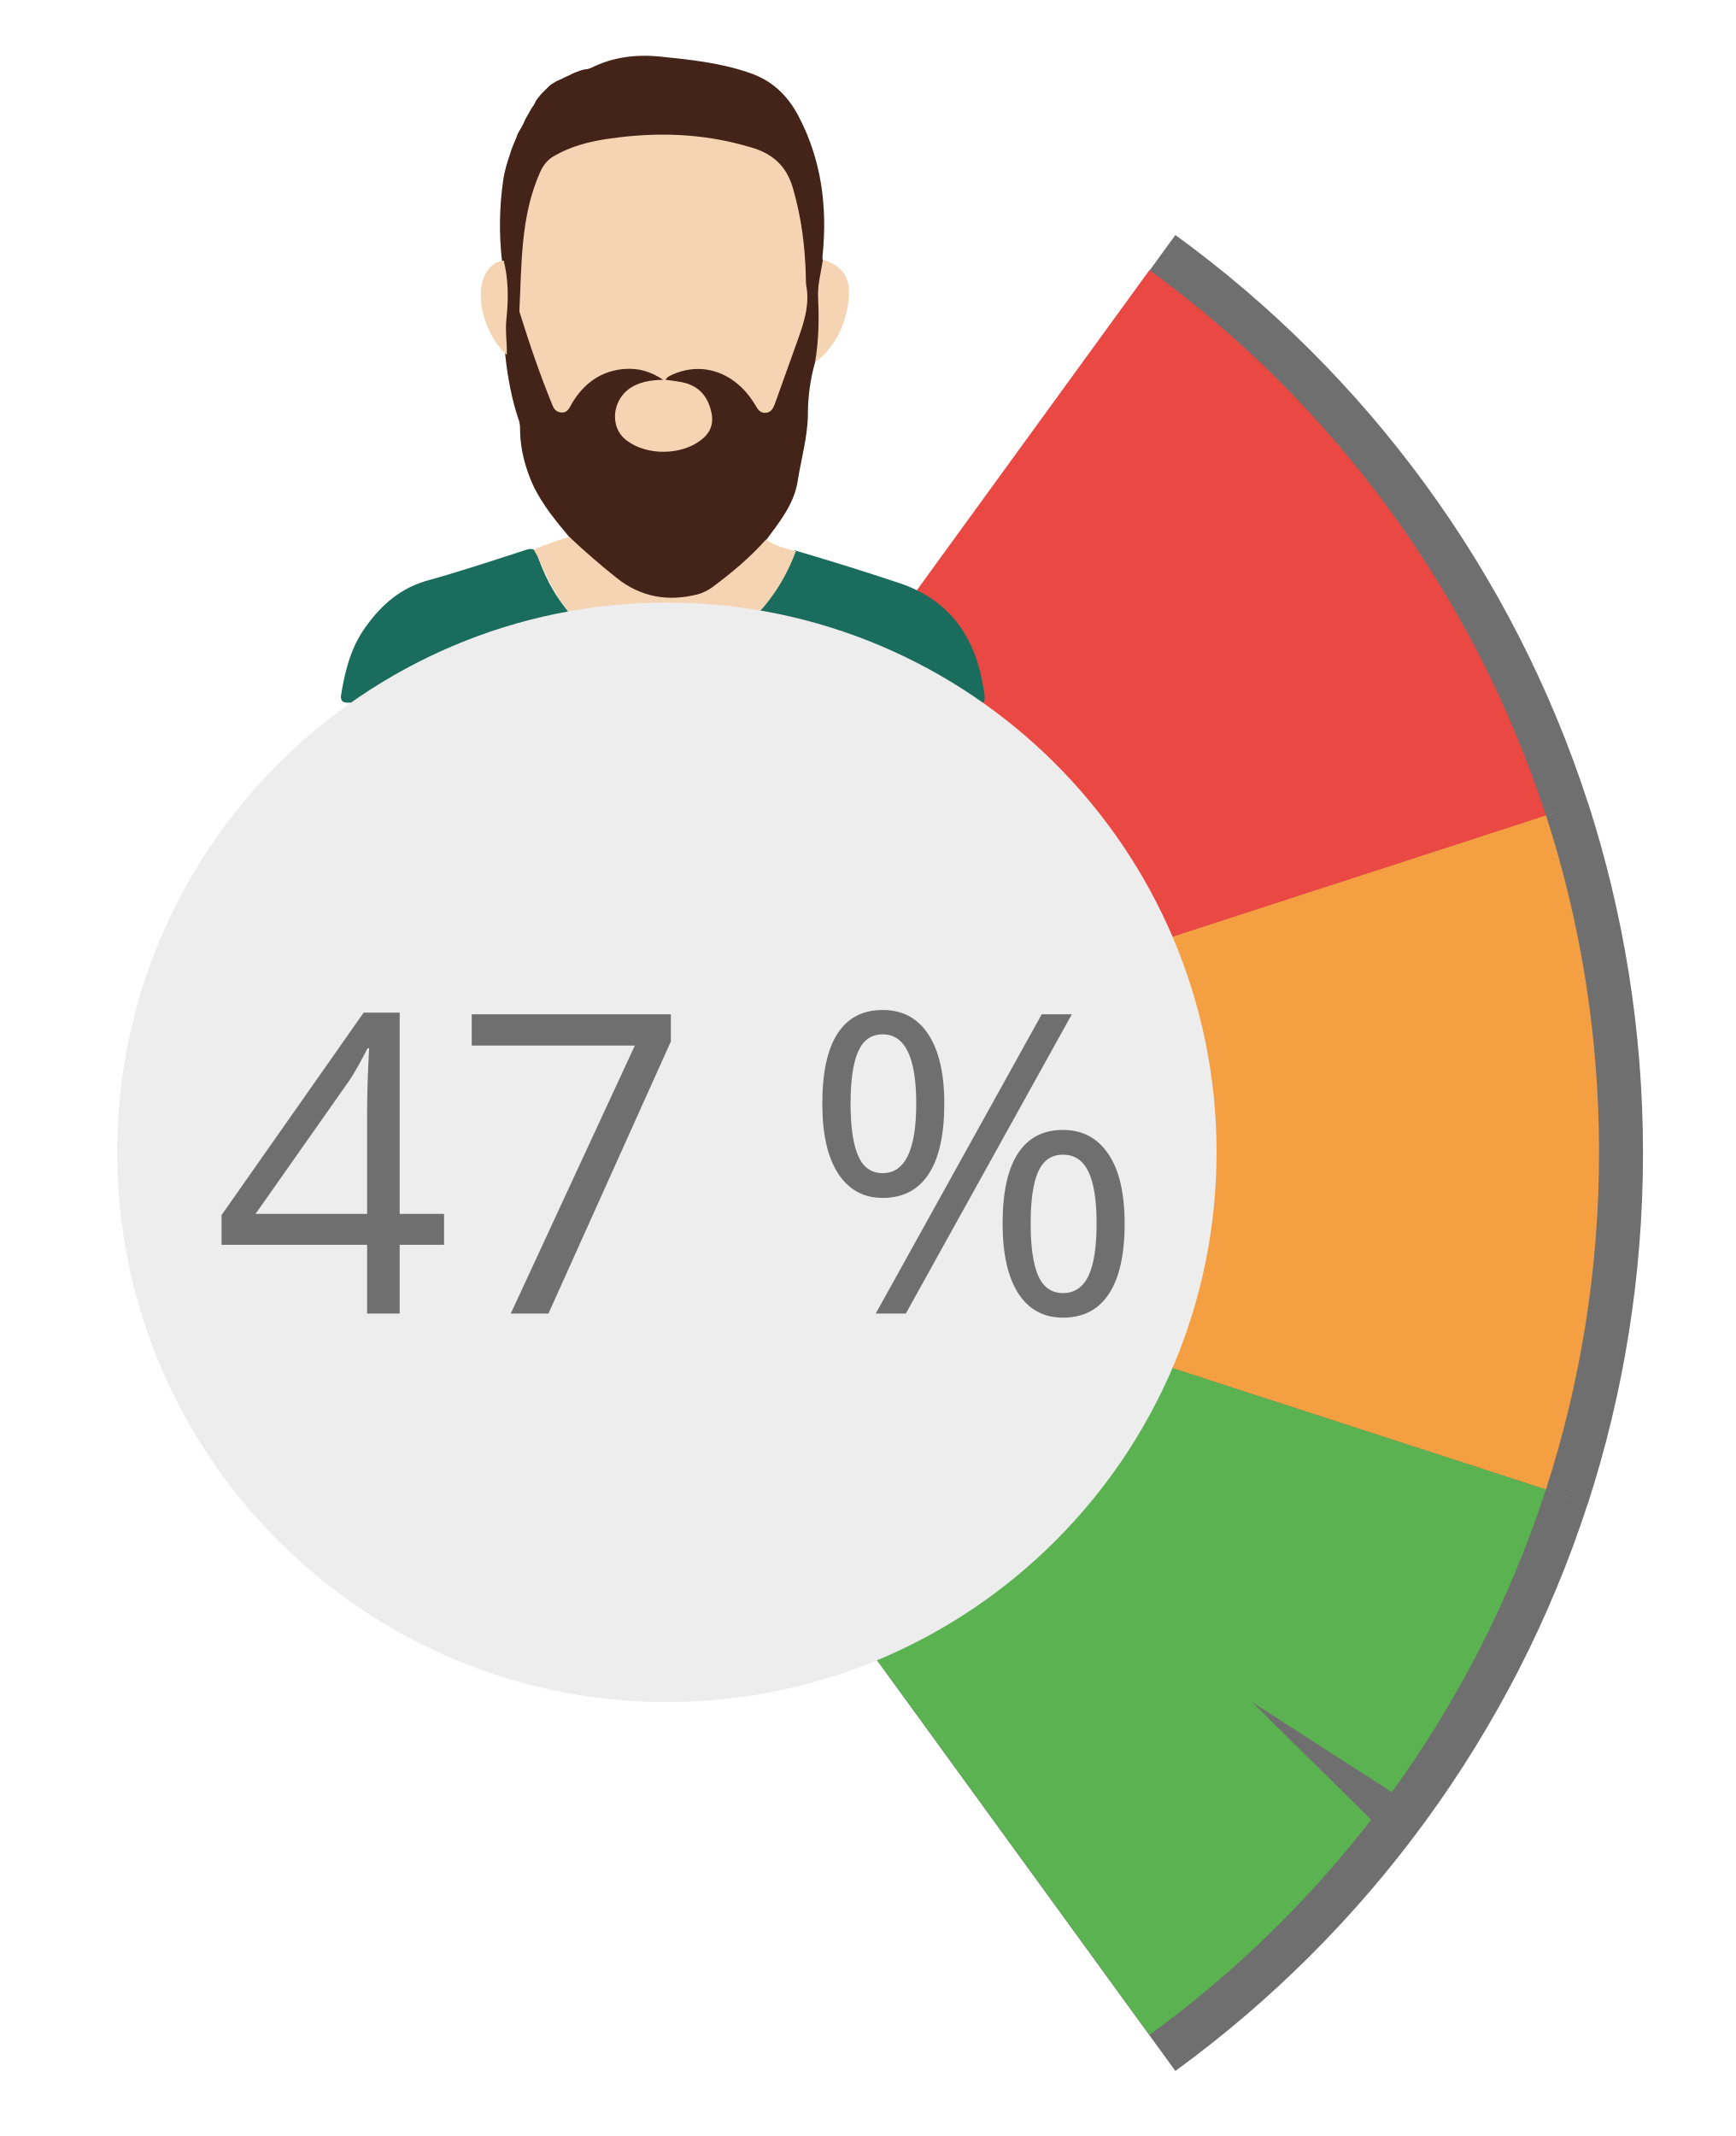
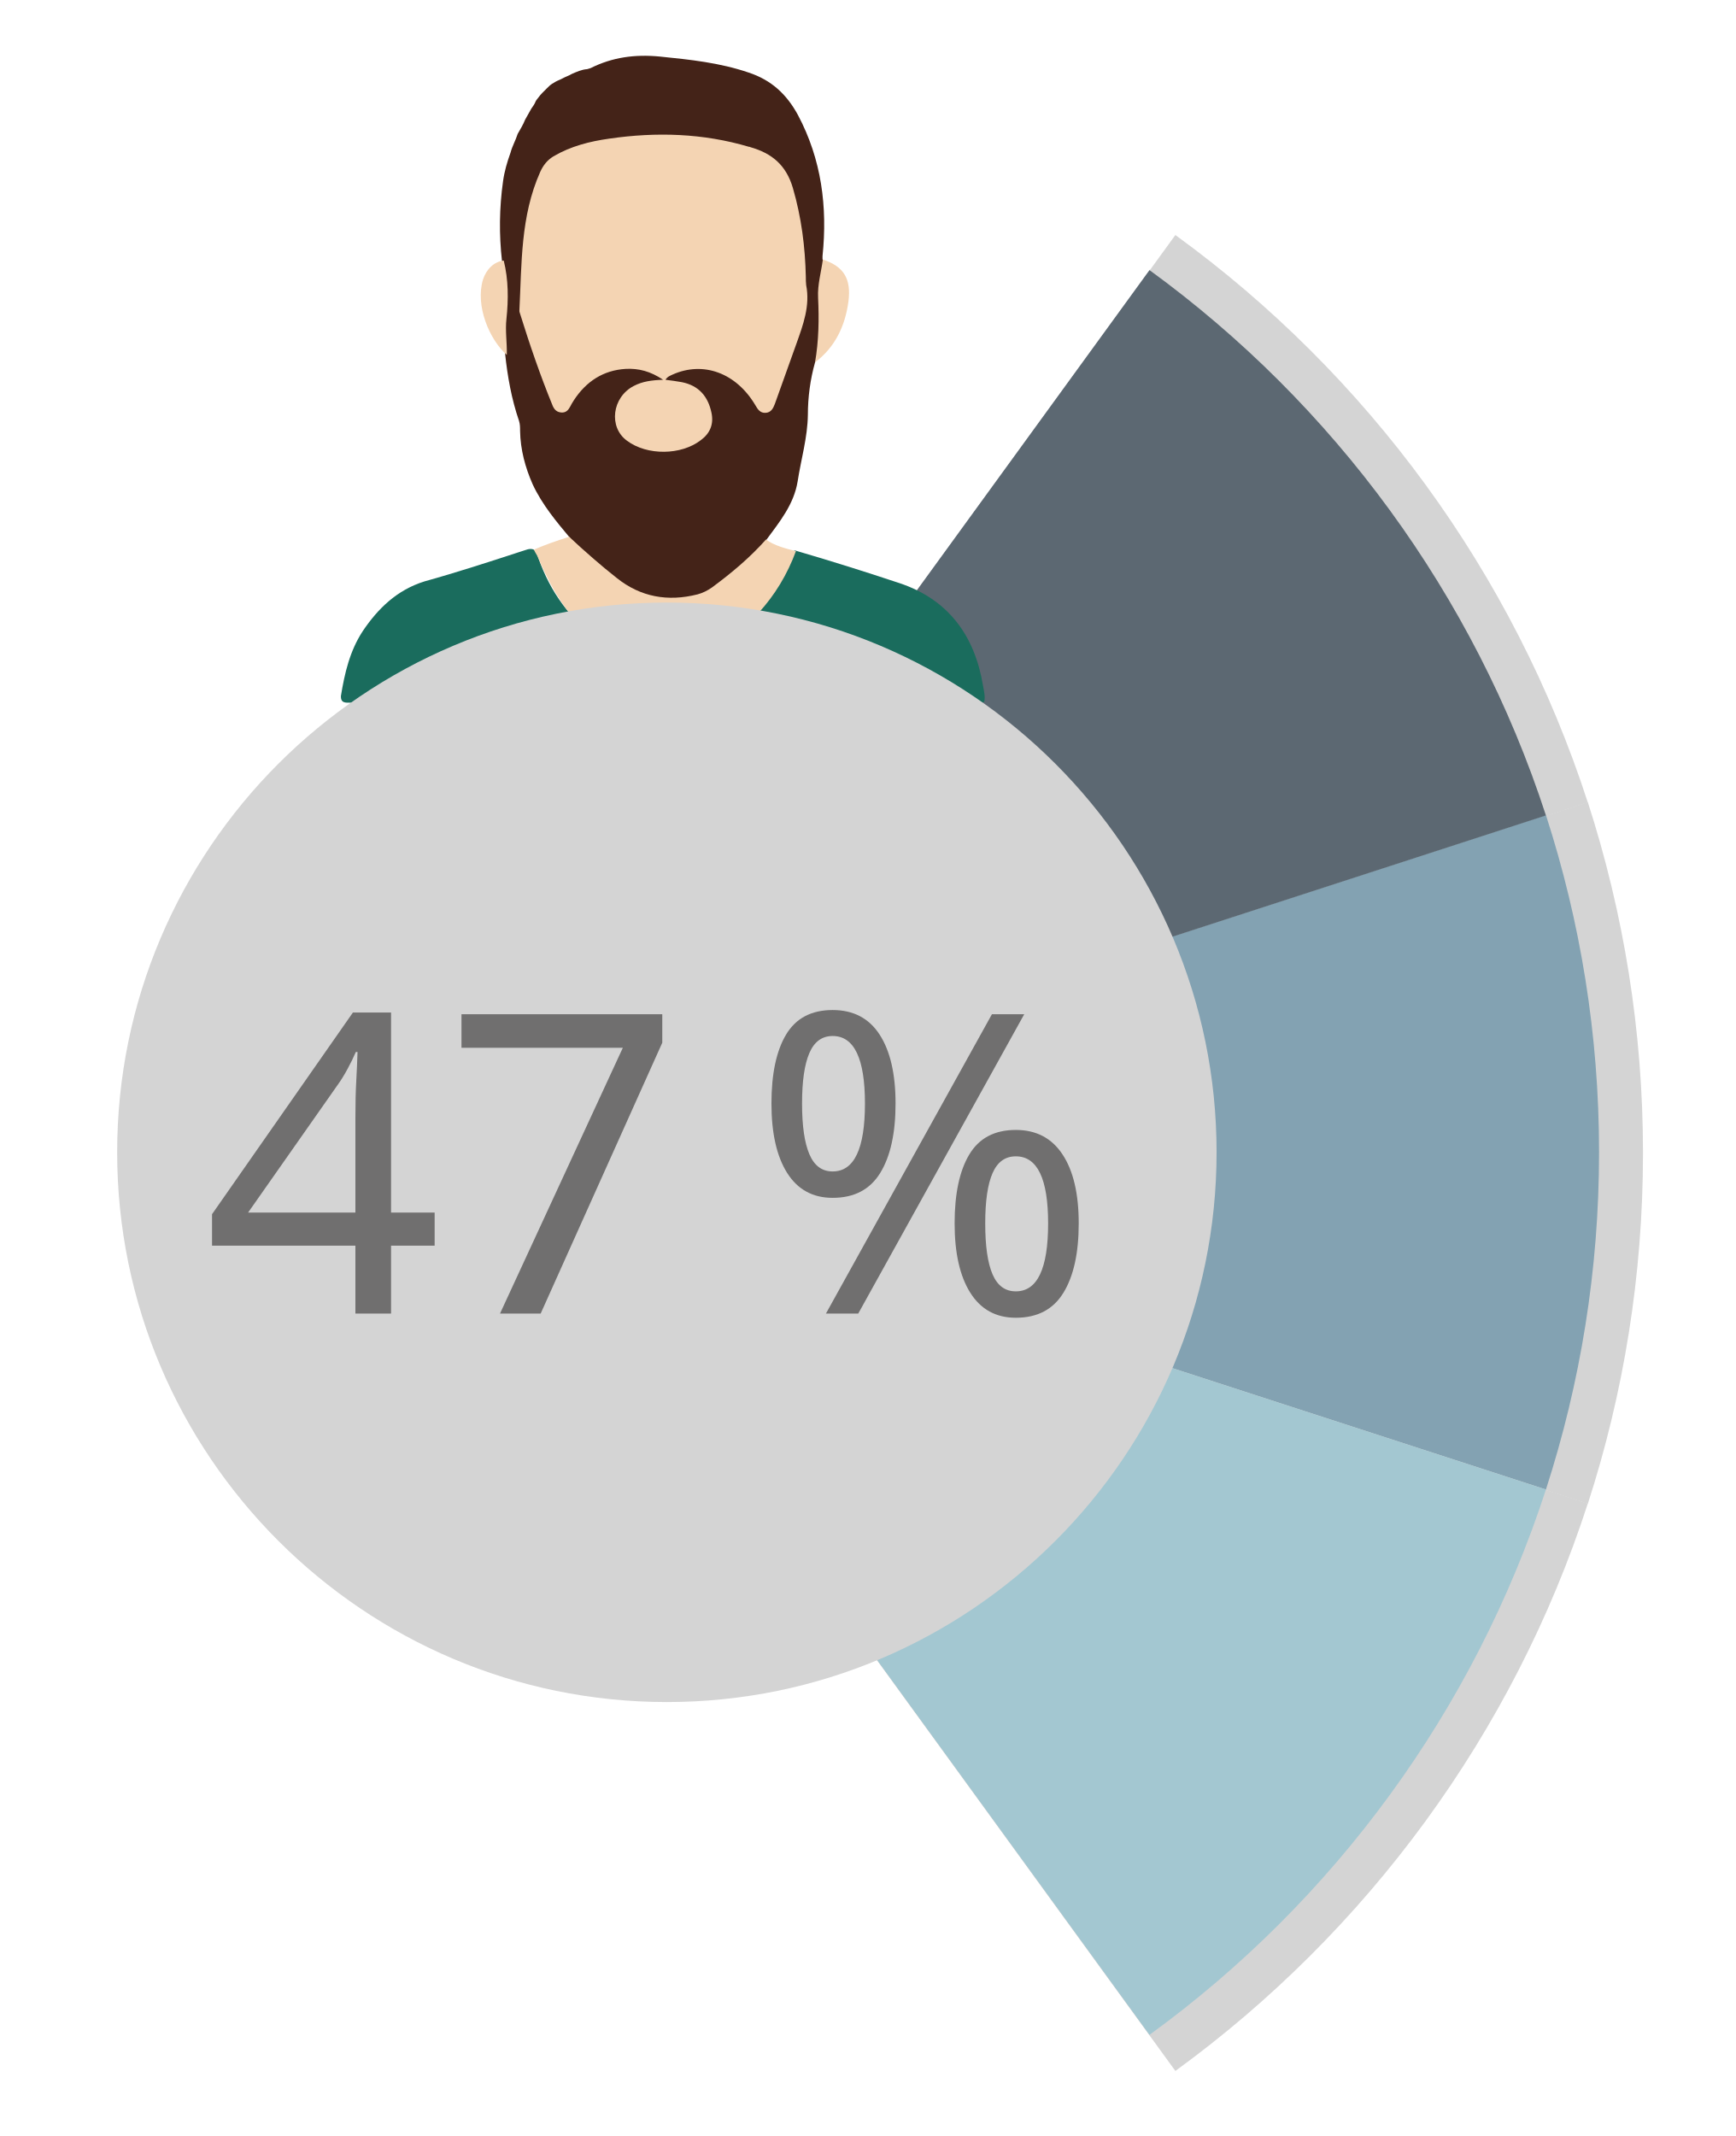
- <svg xmlns="http://www.w3.org/2000/svg" xmlns:xlink="http://www.w3.org/1999/xlink" version="1.1" id="Ebene_1" x="0px" y="0px" viewBox="0 0 509.7 627.1" style="enable-background:new 0 0 509.7 627.1;" xml:space="preserve">
+ <svg xmlns="http://www.w3.org/2000/svg" xmlns:xlink="http://www.w3.org/1999/xlink" version="1.1" x="0px" y="0px" viewBox="0 0 509.7 627.1" style="enable-background:new 0 0 509.7 627.1;" xml:space="preserve">
  <style type="text/css">
	.st0{fill:#706F6F;}
- 	.st1{fill:#F59F43;}
- 	.st2{fill:#5BB250;}
- 	.st3{fill:#E94942;}
+ 	#man-stressed-heavy:hover, #man-stressed-heavy.active {fill:#155872;}
+ 	#man-stressed-heavy{fill:#5C6872;}
+ 	#man-stressed-medium:hover, #man-stressed-medium.active {fill:#1597B2;}
+ 	#man-stressed-medium{fill:#83A2B2;}
+ 	#man-stressed-light:hover, #man-stressed-light.active {fill:#15BED1;}
+ 	#man-stressed-light{fill:#A3C7D1;}
+ 	#man-stressed-heavy:hover, #man-stressed-medium:hover, #man-stressed-light:hover
+ 	{filter:url(#inset-shadow-light); cursor: pointer;}
+ 	#man-stressed-heavy.active, #man-stressed-medium.active, #man-stressed-light.active
+ 	{filter:url(#inset-shadow);}
	.st4{fill:#442318;}
	.st5{fill:#1A6C5D;}
	.st6{fill:#F4D4B3;}
- 	.st7{fill:#EDEDED;}
- 	.st8{clip-path:url(#SVGID_2_);}
- 	.st9{font-family:'OpenSans';}
+ 	.st7{fill:#D4D4D4;}
+ 	.st8{clip-path:url(#SVGMAN_CLIP);}
+ 	.st9{font-family:'Quicksand';}
	.st10{font-size:123.076px;}
</style>
-   <path class="st0" d="M466.2,441.5c10.5-32.4,16.2-67,16.2-103c0-35.9-5.7-70.5-16.2-103l-317,103L466.2,441.5z" />
-   <path class="st0" d="M345.1,608c56.2-40.9,99.2-99,121.1-166.6l-317-103L345.1,608z" />
-   <path class="st0" d="M466.2,235.6C444.3,168,401.4,109.9,345.1,69L149.3,338.5L466.2,235.6z" />
-   <path class="st1" d="M453.9,437.3c10.1-31.2,15.6-64.4,15.6-99s-5.5-67.8-15.6-99l-304.7,99L453.9,437.3z" />
-   <path class="st2" d="M337.5,597.4c54.1-39.3,95.3-95.2,116.4-160.1l-304.7-99L337.5,597.4z" />
-   <path class="st3" d="M453.9,239.4c-21.1-64.9-62.4-120.8-116.4-160.1L149.3,338.3L453.9,239.4z" />
+   <filter id="inset-shadow" x="-50%" y="-50%" width="200%" height="200%">
+     <feComponentTransfer in="SourceAlpha">
+       <feFuncA type="table" tableValues="0.8 0" />
+     </feComponentTransfer>
+     <feGaussianBlur stdDeviation="10" />
+     <feOffset dx="0" dy="0" result="offsetblur" />
+     <feFlood flood-color="rgb(60, 60, 60)" result="color" />
+     <feComposite in2="offsetblur" operator="in" />
+     <feComposite in2="SourceAlpha" operator="in" />
+     <feMerge>
+       <feMergeNode in="SourceGraphic" />
+       <feMergeNode />
+     </feMerge>
+   </filter>
+   <filter id="inset-shadow-light" x="-50%" y="-50%" width="200%" height="200%">
+     <feComponentTransfer in="SourceAlpha">
+       <feFuncA type="table" tableValues="0.8 0" />
+     </feComponentTransfer>
+     <feGaussianBlur stdDeviation="10" />
+     <feOffset dx="0" dy="0" result="offsetblur" />
+     <feFlood flood-color="rgb(150, 150, 150)" result="color" />
+     <feComposite in2="offsetblur" operator="in" />
+     <feComposite in2="SourceAlpha" operator="in" />
+     <feMerge>
+       <feMergeNode in="SourceGraphic" />
+       <feMergeNode />
+     </feMerge>
+   </filter>
+   <path class="st7" d="M466.2,441.5c10.5-32.4,16.2-67,16.2-103c0-35.9-5.7-70.5-16.2-103l-317,103L466.2,441.5z" />
+   <path class="st7" d="M345.1,608c56.2-40.9,99.2-99,121.1-166.6l-317-103L345.1,608z" />
+   <path class="st7" d="M466.2,235.6C444.3,168,401.4,109.9,345.1,69L149.3,338.5L466.2,235.6z" />
+   <path id="man-stressed-medium" class="inactive" d="M453.9,437.3c10.1-31.2,15.6-64.4,15.6-99s-5.5-67.8-15.6-99l-304.7,99L453.9,437.3z" />
+   <path id="man-stressed-light" class="inactive" d="M337.5,597.4c54.1-39.3,95.3-95.2,116.4-160.1l-304.7-99L337.5,597.4z" />
+   <path id="man-stressed-heavy" class="inactive" d="M453.9,239.4c-21.1-64.9-62.4-120.8-116.4-160.1L149.3,338.3L453.9,239.4z" />
  <path class="st4" d="M239.3,106.4c-1.4,5-2.1,10.2-2.1,15.4c-0.1,6.7-2,13-3,19.5c-1.1,6.8-5.3,11.9-9.2,17.2  c-0.9,2.3-2.6,3.9-4.4,5.5c-2.7,2.4-5.6,4.7-8.3,7c-6.8,5.8-14.5,6.2-22.6,4c-3-0.8-5.7-2.2-8.1-4.1c-4.9-4-9.5-8.3-14-12.7  c-4.2-5-8.4-10-11.2-16c-2.2-5-3.6-10.2-3.7-15.7c0-1,0-1.9-0.3-2.9c-2.2-6.4-3.4-13.1-4.1-19.8c-0.6-5.8-0.3-11.5,0.2-17.2  c0.3-3.3-0.8-6.6-1.1-9.9c-0.9-7.8-0.8-15.7,0.3-23.5c0.4-2.9,1.2-5.6,2.2-8.4c0.5-1.9,1.5-3.6,2.1-5.5c0.8-1.4,1.6-2.7,2.2-4.2  c0.6-1.1,1.2-2.1,1.8-3.2c0.5-0.7,1-1.4,1.3-2.2c0.2-0.4,0.6-0.8,0.8-1.1c0.3-0.4,0.7-0.9,1.1-1.3c0.5-0.5,0.9-0.9,1.4-1.4  c0.5-0.5,0.9-0.9,1.5-1.3c0.3-0.2,0.7-0.4,1-0.6c0.7-0.4,1.4-0.6,2.1-1c0.9-0.5,1.9-0.8,2.7-1.3c1.4-0.6,2.9-1.3,4.5-1.4  c0.3-0.1,0.7-0.2,1-0.3c6.4-3.2,13-4.1,20.3-3.4c8.9,0.9,17.6,1.8,26.1,4.7c6.7,2.2,11.2,6.4,14.5,12.5c6.9,13,8.7,26.9,7.2,41.4  c0,0.3,0,0.6,0,0.9c0.6,1,0.5,2,0.3,3c-0.7,4.5-1.2,9-0.7,13.6c0.4,3.6-0.3,7.2-0.7,10.8C240.3,104.6,239.7,105.5,239.3,106.4z" />
  <path class="st5" d="M233.4,161.6c10.3,3,20.5,6.2,30.7,9.6c14.4,4.8,22.1,15.5,24.5,30c0.3,1.6,0.7,3.2,0.4,4.8  c-0.7,0.5-1.5,0.3-2.2,0.3c-61.3,0-122.5,0-183.8,0c-1.5,0-3,0.2-2.9-2c1.1-6.7,2.6-13.2,6.4-19c4.5-6.7,10.1-12.1,18.1-14.6  c9.7-2.7,19.2-5.8,28.7-8.9c1.1-0.3,2.1-0.9,3.3-0.5c1,0.6,1.2,1.7,1.5,2.6c3.5,9.9,9.3,18,18,24.1c5.1,3.6,10.7,6,16.8,7.4  c2,0.4,3.7,0,5.5-0.6c12.3-4.2,22.1-11.6,28.9-22.6c1.7-2.7,3.2-5.5,4.4-8.5C232.3,162.9,232.4,162,233.4,161.6z" />
  <path class="st6" d="M233.7,161.8c-5.1,13.8-14.7,24.1-27.9,30.8c-0.1,0.1-0.3,0.1-0.4,0.2c-7.3,4.6-14.4,3.7-21.9,0  c-13.2-6.7-19.4-14.8-25.7-29.5c-0.2-0.5-1.2-1.8-0.9-2c3.3-1.4,6.4-2.5,10.2-3.7c4.3,4,9.4,8.5,14,12.1c7,5.6,15,7,23.7,4.8  c1.5-0.4,2.9-1.1,4.2-2c5.7-4.2,11.2-8.8,15.9-14.1C227.3,160.2,230.9,161.1,233.7,161.8z" />
  <path class="st6" d="M239.3,106.4c1.1-6.3,1.2-12.7,0.9-19c-0.2-3.8,0.9-7.5,1.4-11.2c6.1,2,8.4,5.6,7.5,12.4  C248.1,95.8,245.2,101.9,239.3,106.4z" />
  <path class="st6" d="M195.4,111.5c1.6,0.2,3.2,0.4,4.8,0.7c5,1,7.7,4.2,8.7,9c0.7,3.3-0.4,6-3.1,8c-5.8,4.5-15.8,4.6-21.7,0.2  c-5.5-4-4.4-12.8,2-16.1c2.5-1.3,5.2-1.7,8.6-1.8c-3.7-2.5-7.2-3.4-11-3.2c-6.6,0.4-11.6,3.7-15.2,9.2c-0.4,0.6-0.8,1.3-1.1,1.9  c-0.6,1.1-1.3,1.8-2.6,1.7c-1.3-0.1-2-0.8-2.5-1.9c-3.7-9-6.8-18.1-9.7-27.4c-0.1-0.2-0.1-0.4-0.1-0.7c0.7-13.7,0.3-27.6,6.1-40.6  c0.9-2,2.1-3.5,3.9-4.6c5.1-3,10.7-4.4,16.4-5.2c13.8-2,27.5-1.6,41,2.4c0.1,0,0.3,0,0.4,0.1c6.3,1.8,10.5,5.2,12.5,12  c2.5,8.6,3.6,17.2,3.8,26.1c0,0.8,0,1.6,0.1,2.4c1.2,6.1-0.9,11.7-2.9,17.3c-2.1,5.9-4.2,11.7-6.3,17.6c-0.5,1.3-1.1,2.5-2.7,2.6  c-1.6,0.1-2.3-1-3-2.2c-5.6-9.5-15.3-13.1-24.4-9C196.8,110.3,195.9,110.6,195.4,111.5z" />
  <path class="st6" d="M148.8,104.2c-5.1-4.5-9.3-14.4-7-22.1c1-3.1,3.3-5.3,6.1-5.6c1.4,5.6,1.4,11.4,0.8,17.1  C148.3,97.1,148.9,100.6,148.8,104.2z" />
  <path class="st7" d="M195.8,176.9c89,0,161.4,72.4,161.4,161.4s-72.4,161.4-161.4,161.4S34.4,427.3,34.4,338.3  S106.8,176.9,195.8,176.9z" />
  <g>
    <defs>
-       <rect id="SVGID_1_" x="37.8" y="284.6" width="428.8" height="143.3" />
+       <rect id="SVGMAN" x="37.8" y="284.6" width="428.8" height="143.3" />
    </defs>
-     <clipPath id="SVGID_2_">
-       <use xlink:href="#SVGID_1_" style="overflow:visible;" />
+     <clipPath id="SVGMAN_CLIP">
+       <use xlink:href="#SVGMAN" style="overflow:visible;" />
    </clipPath>
    <g class="st8">
-       <text transform="matrix(1 0 0 1 62.4741 385.64)" class="st0 st9 st10">47 %</text>
+       <text transform="matrix(1 0 0 1 200.4741 385.64)" class="st0 st9 st10" text-anchor="end" id="text">47</text>
+       <text transform="matrix(1 0 0 1 220.4741 385.64)" class="st0 st9 st10">%</text>
    </g>
  </g>
-   <polygon class="st0" points="407,538.6 367.6,499.7 414.2,529.7 " />
</svg>
